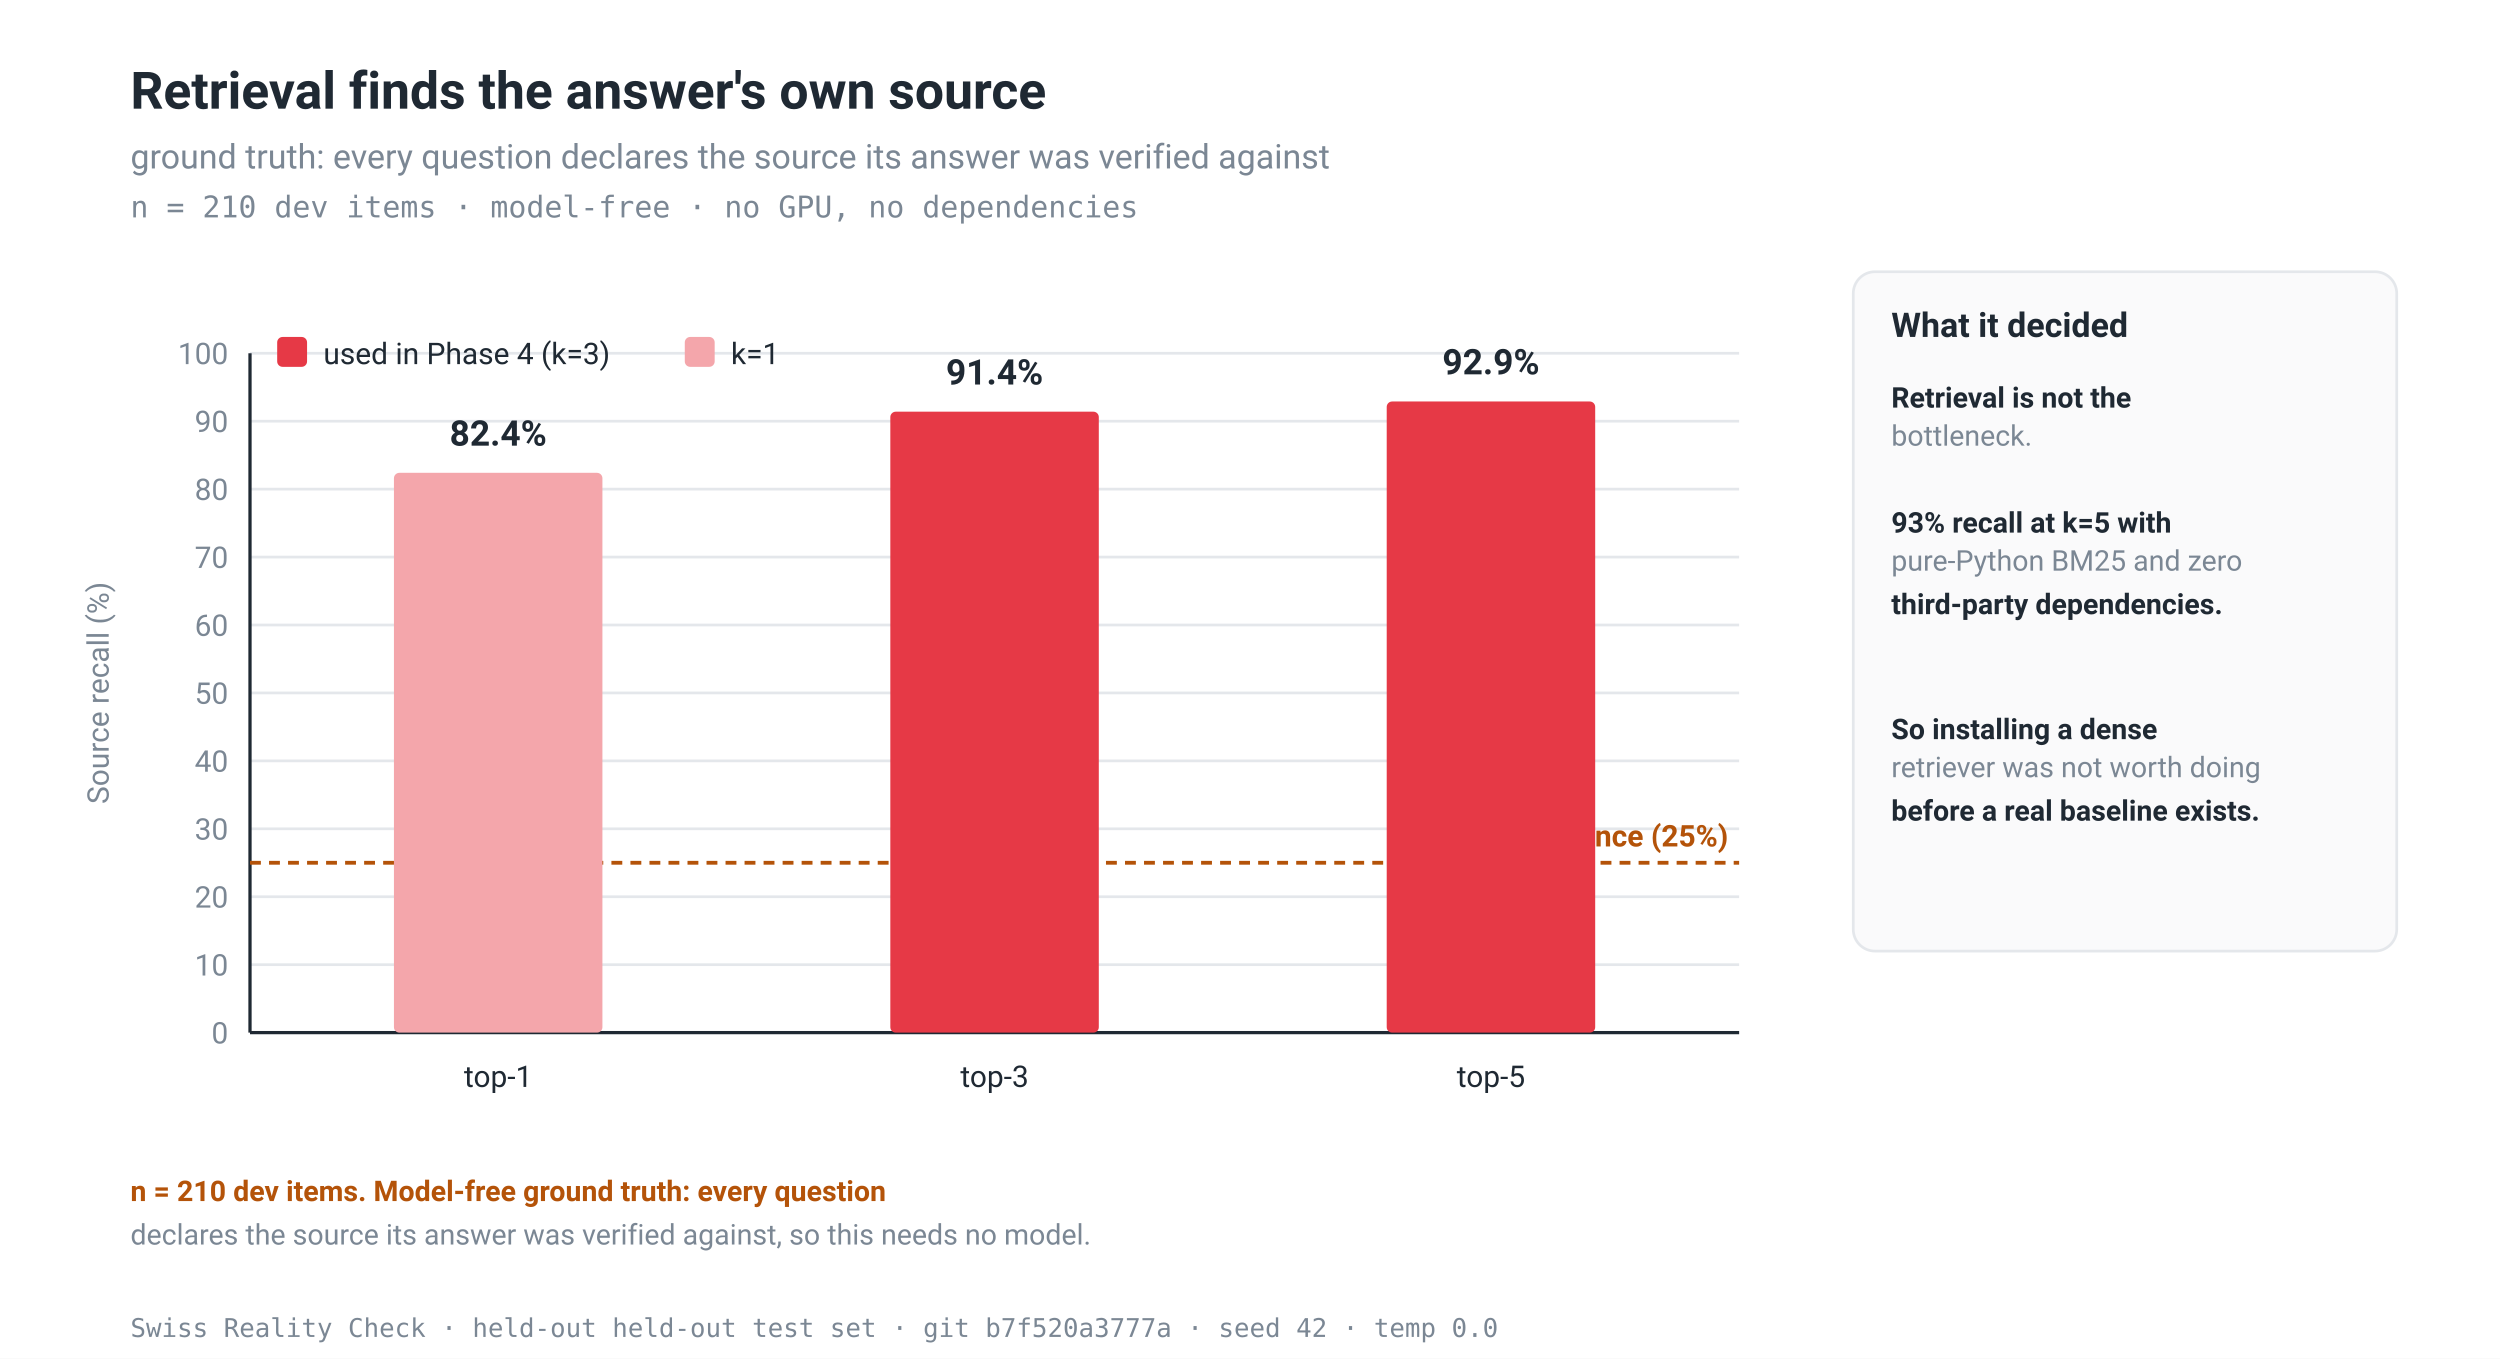
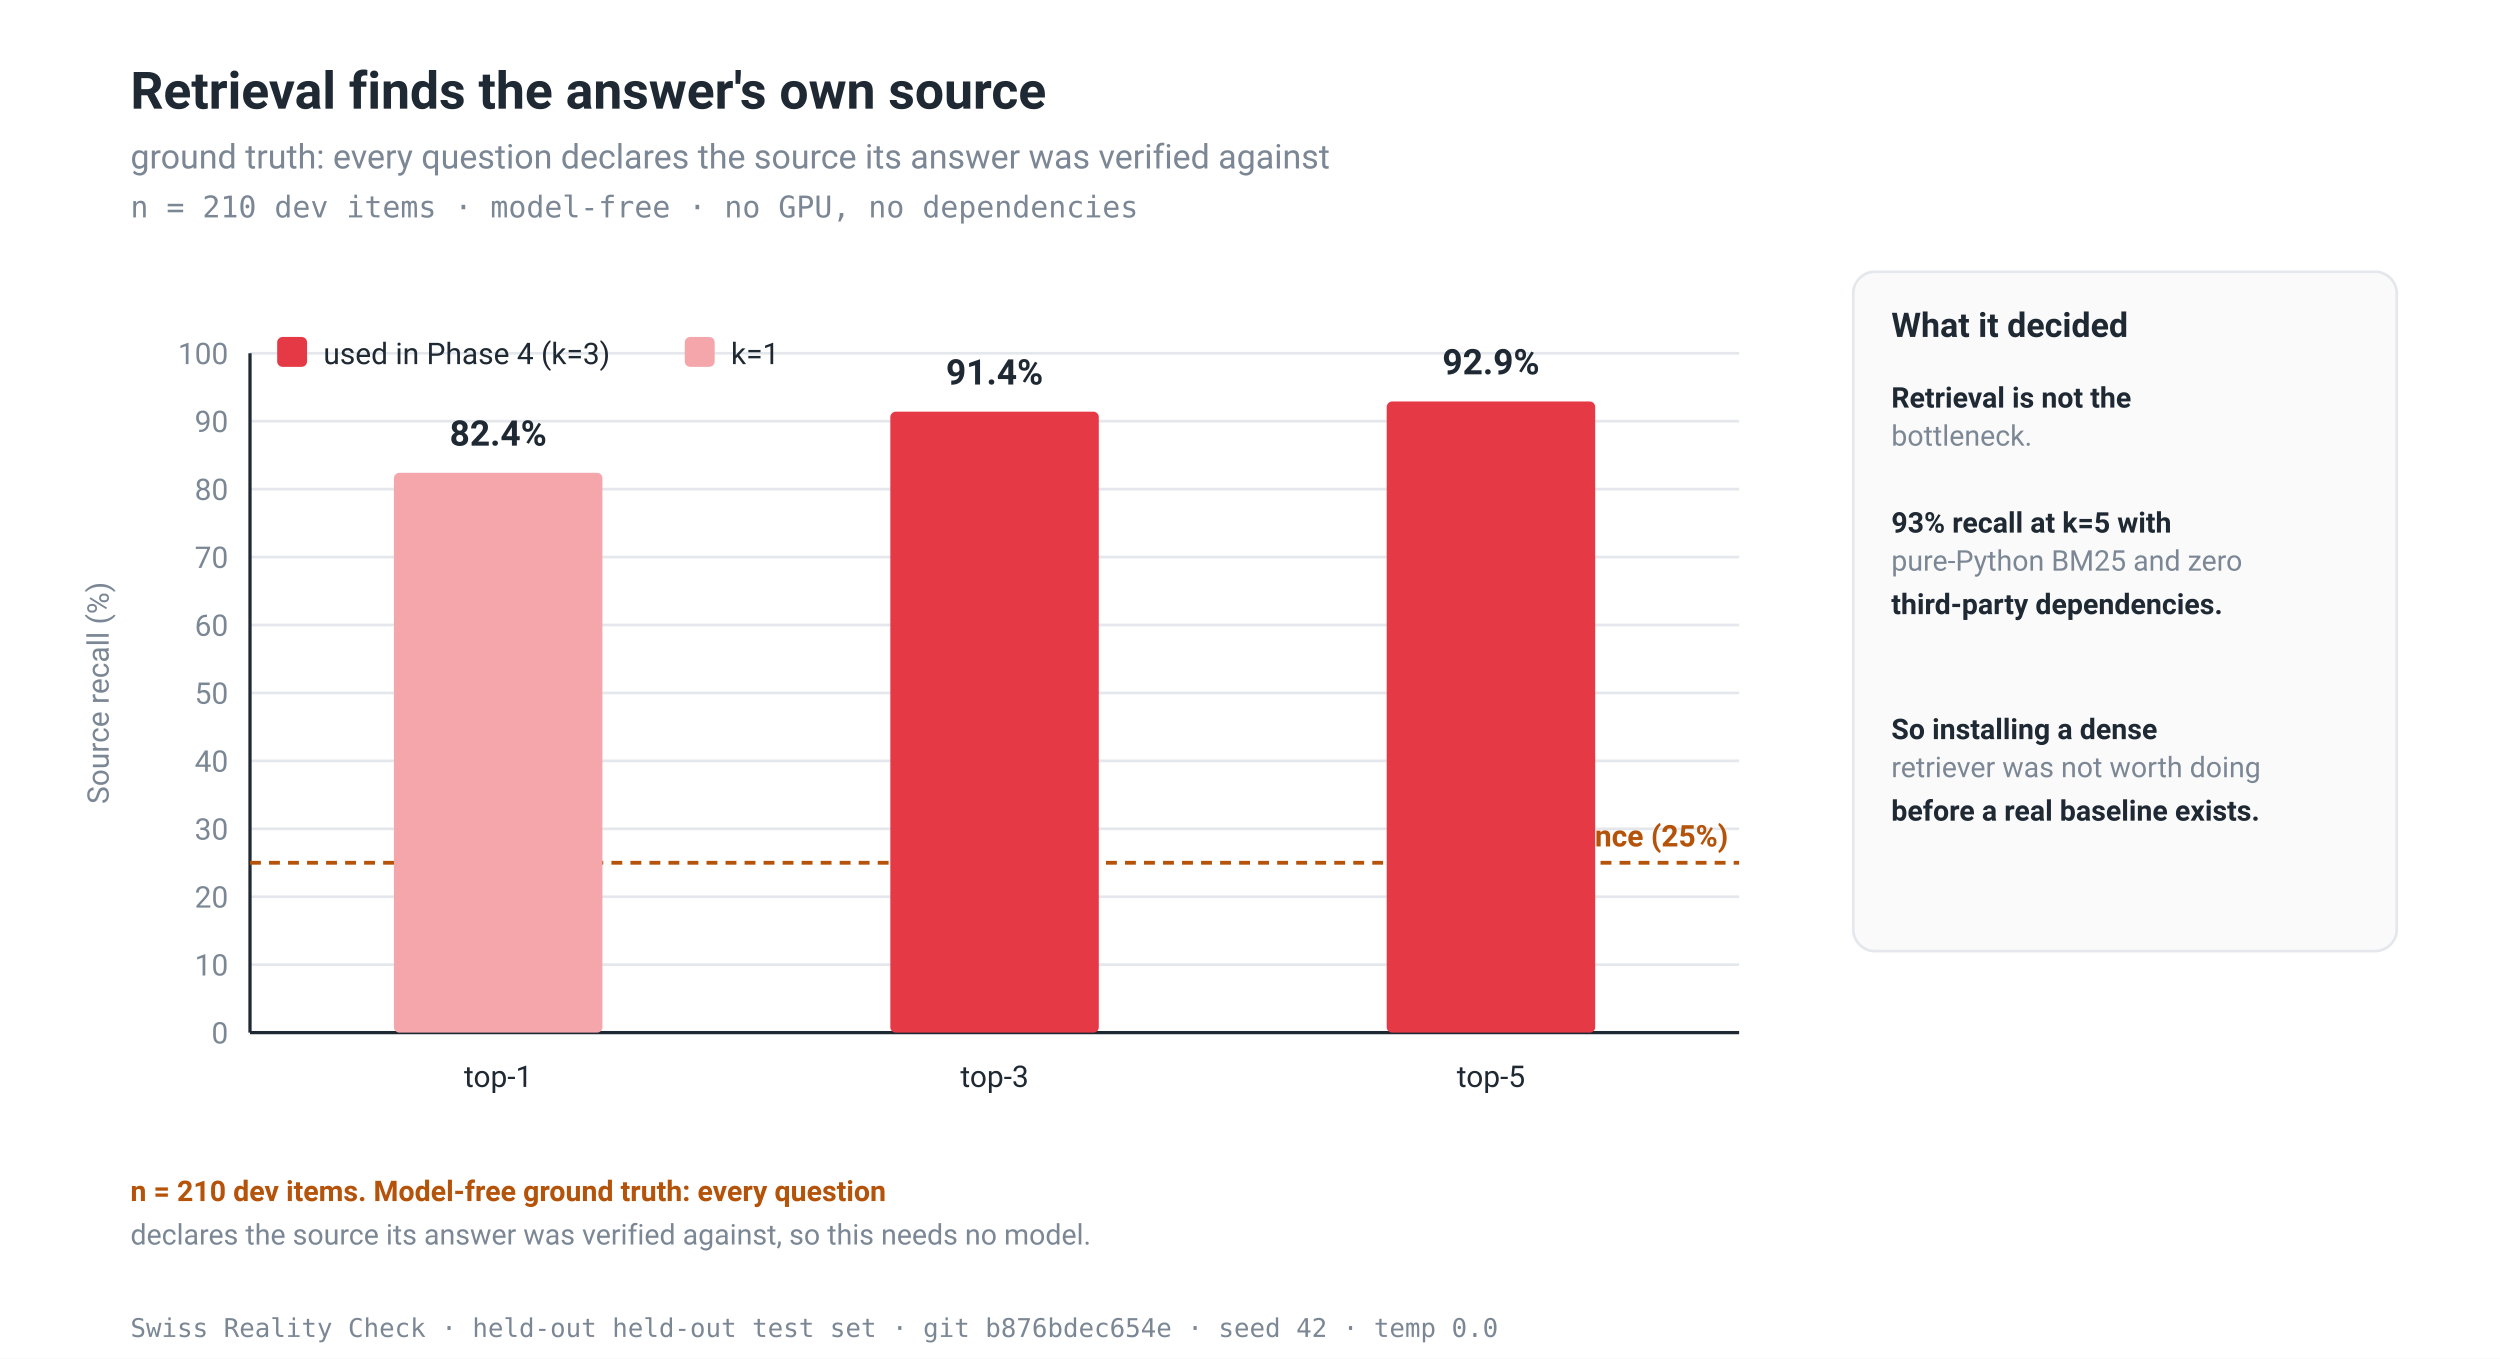
<svg xmlns="http://www.w3.org/2000/svg" width="920" height="500" viewBox="0 0 920 500" role="img" aria-labelledby="t" font-family="ui-sans-serif, -apple-system, 'Segoe UI', Roboto, 'Helvetica Neue', Arial, sans-serif">
  <rect width="920" height="500" fill="#FFFFFF" />
  <text x="48.00" y="40.00" font-family="ui-sans-serif, -apple-system, 'Segoe UI', Roboto, 'Helvetica Neue', Arial, sans-serif" font-size="19" fill="#1F2933" font-weight="bold" text-anchor="start" opacity="1.0" font-style="">Retrieval finds the answer's own source</text>
  <text x="48.00" y="62.00" font-family="ui-sans-serif, -apple-system, 'Segoe UI', Roboto, 'Helvetica Neue', Arial, sans-serif" font-size="12.5" fill="#7B8794" font-weight="normal" text-anchor="start" opacity="1.0" font-style="">ground truth: every question declares the source its answer was verified against</text>
  <text x="48.00" y="80.00" font-family="ui-monospace, SFMono-Regular, Menlo, Consolas, monospace" font-size="11" fill="#7B8794" font-weight="normal" text-anchor="start" opacity="1.0" font-style="">n = 210 dev items · model-free · no GPU, no dependencies</text>
  <line x1="92.00" y1="380.00" x2="640.00" y2="380.00" stroke="#E4E7EB" stroke-width="1" stroke-linecap="butt" />
  <text x="84.00" y="384.00" font-family="ui-sans-serif, -apple-system, 'Segoe UI', Roboto, 'Helvetica Neue', Arial, sans-serif" font-size="11" fill="#7B8794" font-weight="normal" text-anchor="end" opacity="1.0" font-style="">0</text>
  <line x1="92.00" y1="355.00" x2="640.00" y2="355.00" stroke="#E4E7EB" stroke-width="1" stroke-linecap="butt" />
  <text x="84.00" y="359.00" font-family="ui-sans-serif, -apple-system, 'Segoe UI', Roboto, 'Helvetica Neue', Arial, sans-serif" font-size="11" fill="#7B8794" font-weight="normal" text-anchor="end" opacity="1.0" font-style="">10</text>
  <line x1="92.00" y1="330.00" x2="640.00" y2="330.00" stroke="#E4E7EB" stroke-width="1" stroke-linecap="butt" />
  <text x="84.00" y="334.00" font-family="ui-sans-serif, -apple-system, 'Segoe UI', Roboto, 'Helvetica Neue', Arial, sans-serif" font-size="11" fill="#7B8794" font-weight="normal" text-anchor="end" opacity="1.0" font-style="">20</text>
  <line x1="92.00" y1="305.00" x2="640.00" y2="305.00" stroke="#E4E7EB" stroke-width="1" stroke-linecap="butt" />
  <text x="84.00" y="309.00" font-family="ui-sans-serif, -apple-system, 'Segoe UI', Roboto, 'Helvetica Neue', Arial, sans-serif" font-size="11" fill="#7B8794" font-weight="normal" text-anchor="end" opacity="1.0" font-style="">30</text>
  <line x1="92.00" y1="280.00" x2="640.00" y2="280.00" stroke="#E4E7EB" stroke-width="1" stroke-linecap="butt" />
  <text x="84.00" y="284.00" font-family="ui-sans-serif, -apple-system, 'Segoe UI', Roboto, 'Helvetica Neue', Arial, sans-serif" font-size="11" fill="#7B8794" font-weight="normal" text-anchor="end" opacity="1.0" font-style="">40</text>
  <line x1="92.00" y1="255.00" x2="640.00" y2="255.00" stroke="#E4E7EB" stroke-width="1" stroke-linecap="butt" />
  <text x="84.00" y="259.00" font-family="ui-sans-serif, -apple-system, 'Segoe UI', Roboto, 'Helvetica Neue', Arial, sans-serif" font-size="11" fill="#7B8794" font-weight="normal" text-anchor="end" opacity="1.0" font-style="">50</text>
  <line x1="92.00" y1="230.00" x2="640.00" y2="230.00" stroke="#E4E7EB" stroke-width="1" stroke-linecap="butt" />
  <text x="84.00" y="234.00" font-family="ui-sans-serif, -apple-system, 'Segoe UI', Roboto, 'Helvetica Neue', Arial, sans-serif" font-size="11" fill="#7B8794" font-weight="normal" text-anchor="end" opacity="1.0" font-style="">60</text>
  <line x1="92.00" y1="205.00" x2="640.00" y2="205.00" stroke="#E4E7EB" stroke-width="1" stroke-linecap="butt" />
  <text x="84.00" y="209.00" font-family="ui-sans-serif, -apple-system, 'Segoe UI', Roboto, 'Helvetica Neue', Arial, sans-serif" font-size="11" fill="#7B8794" font-weight="normal" text-anchor="end" opacity="1.0" font-style="">70</text>
  <line x1="92.00" y1="180.00" x2="640.00" y2="180.00" stroke="#E4E7EB" stroke-width="1" stroke-linecap="butt" />
  <text x="84.00" y="184.00" font-family="ui-sans-serif, -apple-system, 'Segoe UI', Roboto, 'Helvetica Neue', Arial, sans-serif" font-size="11" fill="#7B8794" font-weight="normal" text-anchor="end" opacity="1.0" font-style="">80</text>
  <line x1="92.00" y1="155.00" x2="640.00" y2="155.00" stroke="#E4E7EB" stroke-width="1" stroke-linecap="butt" />
  <text x="84.00" y="159.00" font-family="ui-sans-serif, -apple-system, 'Segoe UI', Roboto, 'Helvetica Neue', Arial, sans-serif" font-size="11" fill="#7B8794" font-weight="normal" text-anchor="end" opacity="1.0" font-style="">90</text>
  <line x1="92.00" y1="130.00" x2="640.00" y2="130.00" stroke="#E4E7EB" stroke-width="1" stroke-linecap="butt" />
  <text x="84.00" y="134.00" font-family="ui-sans-serif, -apple-system, 'Segoe UI', Roboto, 'Helvetica Neue', Arial, sans-serif" font-size="11" fill="#7B8794" font-weight="normal" text-anchor="end" opacity="1.0" font-style="">100</text>
  <line x1="92.00" y1="130.00" x2="92.00" y2="380.00" stroke="#1F2933" stroke-width="1.2" stroke-linecap="butt" />
  <line x1="92.00" y1="380.00" x2="640.00" y2="380.00" stroke="#1F2933" stroke-width="1.2" stroke-linecap="butt" />
  <text x="40.00" y="255.00" font-family="ui-sans-serif, -apple-system, 'Segoe UI', Roboto, 'Helvetica Neue', Arial, sans-serif" font-size="11" fill="#7B8794" font-weight="normal" text-anchor="middle" transform="rotate(-90 40.00 255.00)">Source recall (%)</text>
  <line x1="92.00" y1="317.50" x2="640.00" y2="317.50" stroke="#B45309" stroke-width="1.4" stroke-linecap="butt" stroke-dasharray="4 3" />
  <text x="636.00" y="311.50" font-family="ui-sans-serif, -apple-system, 'Segoe UI', Roboto, 'Helvetica Neue', Arial, sans-serif" font-size="11" fill="#B45309" font-weight="bold" text-anchor="end" opacity="1.0" font-style="">chance (25%)</text>
  <rect x="144.97" y="174.00" width="76.72" height="206.00" rx="2" fill="#F4A6AB" stroke="none" stroke-width="1.4" opacity="1.0" />
  <text x="183.33" y="164.00" font-family="ui-sans-serif, -apple-system, 'Segoe UI', Roboto, 'Helvetica Neue', Arial, sans-serif" font-size="13" fill="#1F2933" font-weight="bold" text-anchor="middle" opacity="1.0" font-style="">82.4%</text>
  <rect x="327.64" y="151.50" width="76.72" height="228.50" rx="2" fill="#E63946" stroke="none" stroke-width="1.4" opacity="1.0" />
  <text x="366.00" y="141.50" font-family="ui-sans-serif, -apple-system, 'Segoe UI', Roboto, 'Helvetica Neue', Arial, sans-serif" font-size="13" fill="#1F2933" font-weight="bold" text-anchor="middle" opacity="1.0" font-style="">91.4%</text>
  <rect x="510.31" y="147.75" width="76.72" height="232.25" rx="2" fill="#E63946" stroke="none" stroke-width="1.4" opacity="1.0" />
  <text x="548.67" y="137.75" font-family="ui-sans-serif, -apple-system, 'Segoe UI', Roboto, 'Helvetica Neue', Arial, sans-serif" font-size="13" fill="#1F2933" font-weight="bold" text-anchor="middle" opacity="1.0" font-style="">92.9%</text>
  <text x="183.33" y="400.00" font-family="ui-sans-serif, -apple-system, 'Segoe UI', Roboto, 'Helvetica Neue', Arial, sans-serif" font-size="11" fill="#1F2933" font-weight="normal" text-anchor="middle" opacity="1.0" font-style="">top-1</text>
  <text x="366.00" y="400.00" font-family="ui-sans-serif, -apple-system, 'Segoe UI', Roboto, 'Helvetica Neue', Arial, sans-serif" font-size="11" fill="#1F2933" font-weight="normal" text-anchor="middle" opacity="1.0" font-style="">top-3</text>
  <text x="548.67" y="400.00" font-family="ui-sans-serif, -apple-system, 'Segoe UI', Roboto, 'Helvetica Neue', Arial, sans-serif" font-size="11" fill="#1F2933" font-weight="normal" text-anchor="middle" opacity="1.0" font-style="">top-5</text>
  <rect x="102.00" y="124.00" width="11.00" height="11.00" rx="2" fill="#E63946" stroke="none" stroke-width="1" opacity="1.0" />
  <text x="119.00" y="134.00" font-family="ui-sans-serif, -apple-system, 'Segoe UI', Roboto, 'Helvetica Neue', Arial, sans-serif" font-size="11" fill="#1F2933" font-weight="normal" text-anchor="start" opacity="1.0" font-style="">used in Phase 4 (k=3)</text>
  <rect x="252.00" y="124.00" width="11.00" height="11.00" rx="2" fill="#F4A6AB" stroke="none" stroke-width="1" opacity="1.0" />
  <text x="269.00" y="134.00" font-family="ui-sans-serif, -apple-system, 'Segoe UI', Roboto, 'Helvetica Neue', Arial, sans-serif" font-size="11" fill="#1F2933" font-weight="normal" text-anchor="start" opacity="1.0" font-style="">k=1</text>
  <rect x="682.00" y="100.00" width="200.00" height="250.00" rx="8" fill="#FAFAFB" stroke="#E4E7EB" stroke-width="1" opacity="1.0" />
  <text x="696.00" y="124.00" font-family="ui-sans-serif, -apple-system, 'Segoe UI', Roboto, 'Helvetica Neue', Arial, sans-serif" font-size="12.5" fill="#1F2933" font-weight="bold" text-anchor="start" opacity="1.0" font-style="">What it decided</text>
  <text x="696.00" y="150.00" font-family="ui-sans-serif, -apple-system, 'Segoe UI', Roboto, 'Helvetica Neue', Arial, sans-serif" font-size="10.5" fill="#1F2933" font-weight="bold" text-anchor="start" opacity="1.0" font-style="">Retrieval is not the</text>
  <text x="696.00" y="164.00" font-family="ui-sans-serif, -apple-system, 'Segoe UI', Roboto, 'Helvetica Neue', Arial, sans-serif" font-size="10.5" fill="#7B8794" font-weight="normal" text-anchor="start" opacity="1.0" font-style="">bottleneck.</text>
  <text x="696.00" y="196.00" font-family="ui-sans-serif, -apple-system, 'Segoe UI', Roboto, 'Helvetica Neue', Arial, sans-serif" font-size="10.5" fill="#1F2933" font-weight="bold" text-anchor="start" opacity="1.0" font-style="">93% recall at k=5 with</text>
  <text x="696.00" y="210.00" font-family="ui-sans-serif, -apple-system, 'Segoe UI', Roboto, 'Helvetica Neue', Arial, sans-serif" font-size="10.5" fill="#7B8794" font-weight="normal" text-anchor="start" opacity="1.0" font-style="">pure-Python BM25 and zero</text>
  <text x="696.00" y="226.00" font-family="ui-sans-serif, -apple-system, 'Segoe UI', Roboto, 'Helvetica Neue', Arial, sans-serif" font-size="10.5" fill="#1F2933" font-weight="bold" text-anchor="start" opacity="1.0" font-style="">third-party dependencies.</text>
  <text x="696.00" y="272.00" font-family="ui-sans-serif, -apple-system, 'Segoe UI', Roboto, 'Helvetica Neue', Arial, sans-serif" font-size="10.5" fill="#1F2933" font-weight="bold" text-anchor="start" opacity="1.0" font-style="">So installing a dense</text>
  <text x="696.00" y="286.00" font-family="ui-sans-serif, -apple-system, 'Segoe UI', Roboto, 'Helvetica Neue', Arial, sans-serif" font-size="10.5" fill="#7B8794" font-weight="normal" text-anchor="start" opacity="1.0" font-style="">retriever was not worth doing</text>
  <text x="696.00" y="302.00" font-family="ui-sans-serif, -apple-system, 'Segoe UI', Roboto, 'Helvetica Neue', Arial, sans-serif" font-size="10.5" fill="#1F2933" font-weight="bold" text-anchor="start" opacity="1.0" font-style="">before a real baseline exists.</text>
  <text x="48.00" y="442.00" font-family="ui-sans-serif, -apple-system, 'Segoe UI', Roboto, 'Helvetica Neue', Arial, sans-serif" font-size="10.5" fill="#B45309" font-weight="bold" text-anchor="start" opacity="1.0" font-style="">n = 210 dev items. Model-free ground truth: every question</text>
  <text x="48.00" y="458.00" font-family="ui-sans-serif, -apple-system, 'Segoe UI', Roboto, 'Helvetica Neue', Arial, sans-serif" font-size="10.5" fill="#7B8794" font-weight="normal" text-anchor="start" opacity="1.0" font-style="">declares the source its answer was verified against, so this needs no model.</text>
-   <text x="48.00" y="492.00" font-family="ui-monospace, SFMono-Regular, Menlo, Consolas, monospace" font-size="9.5" fill="#7B8794" font-weight="normal" text-anchor="start" opacity="1.0" font-style="">Swiss Reality Check · held-out held-out test set · git b7f520a3777a · seed 42 · temp 0.0</text>
+   <text x="48.00" y="492.00" font-family="ui-monospace, SFMono-Regular, Menlo, Consolas, monospace" font-size="9.5" fill="#7B8794" font-weight="normal" text-anchor="start" opacity="1.0" font-style="">Swiss Reality Check · held-out held-out test set · git b876bdec654e · seed 42 · temp 0.0</text>
</svg>
